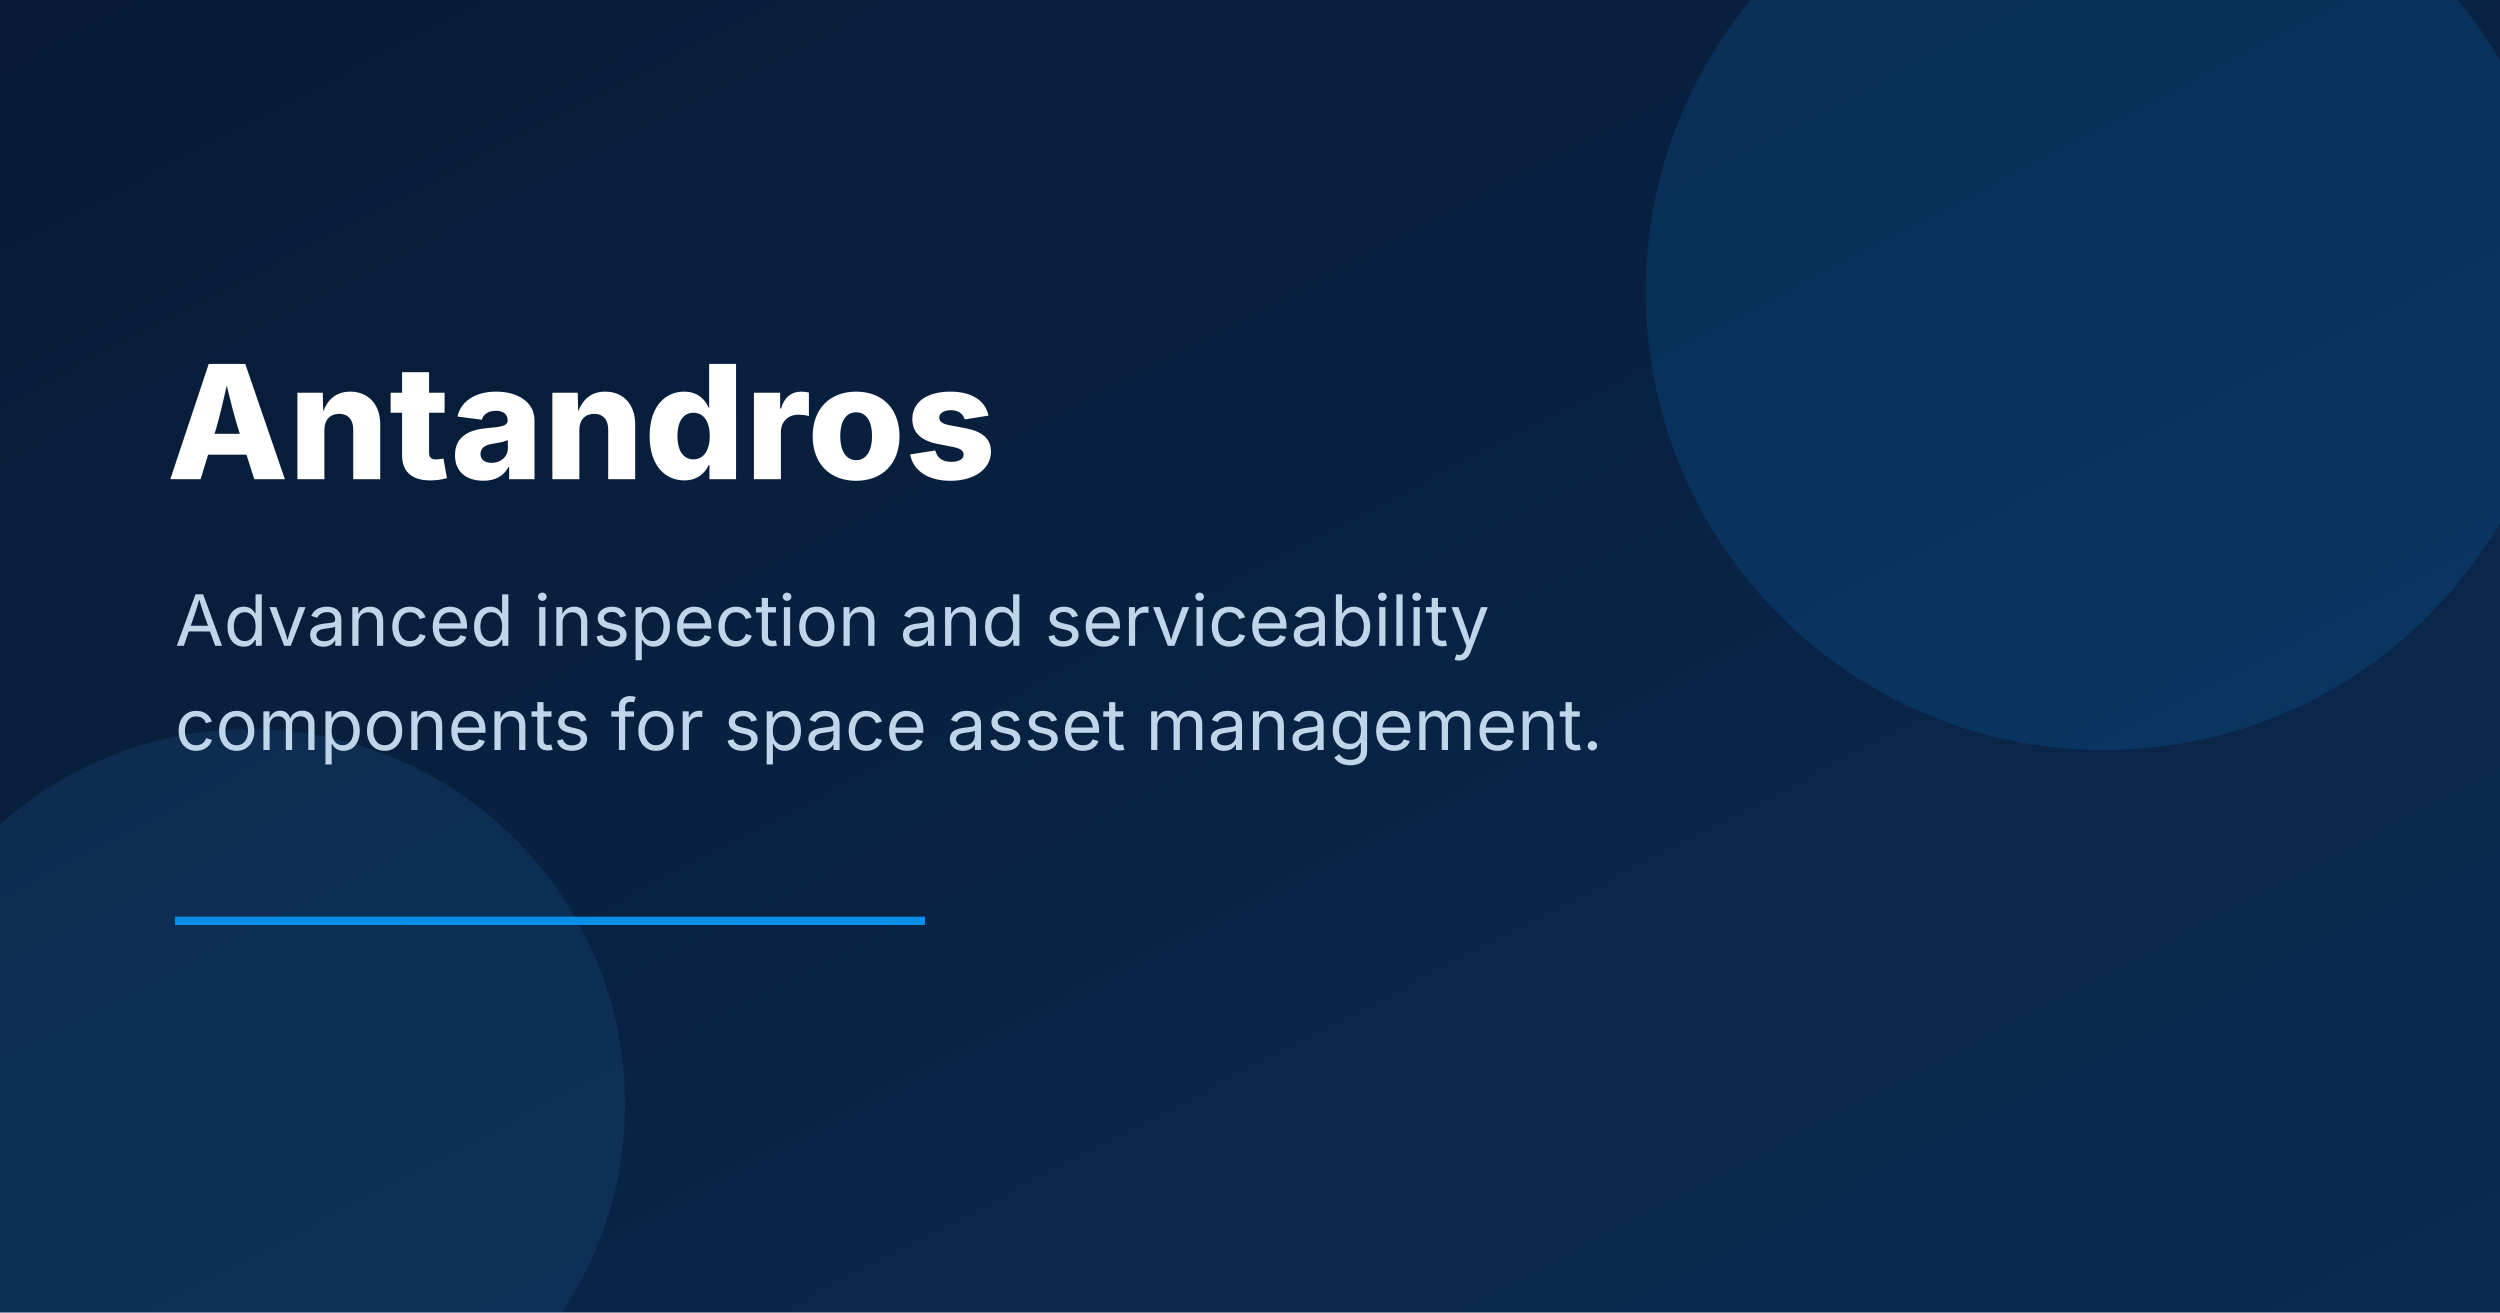
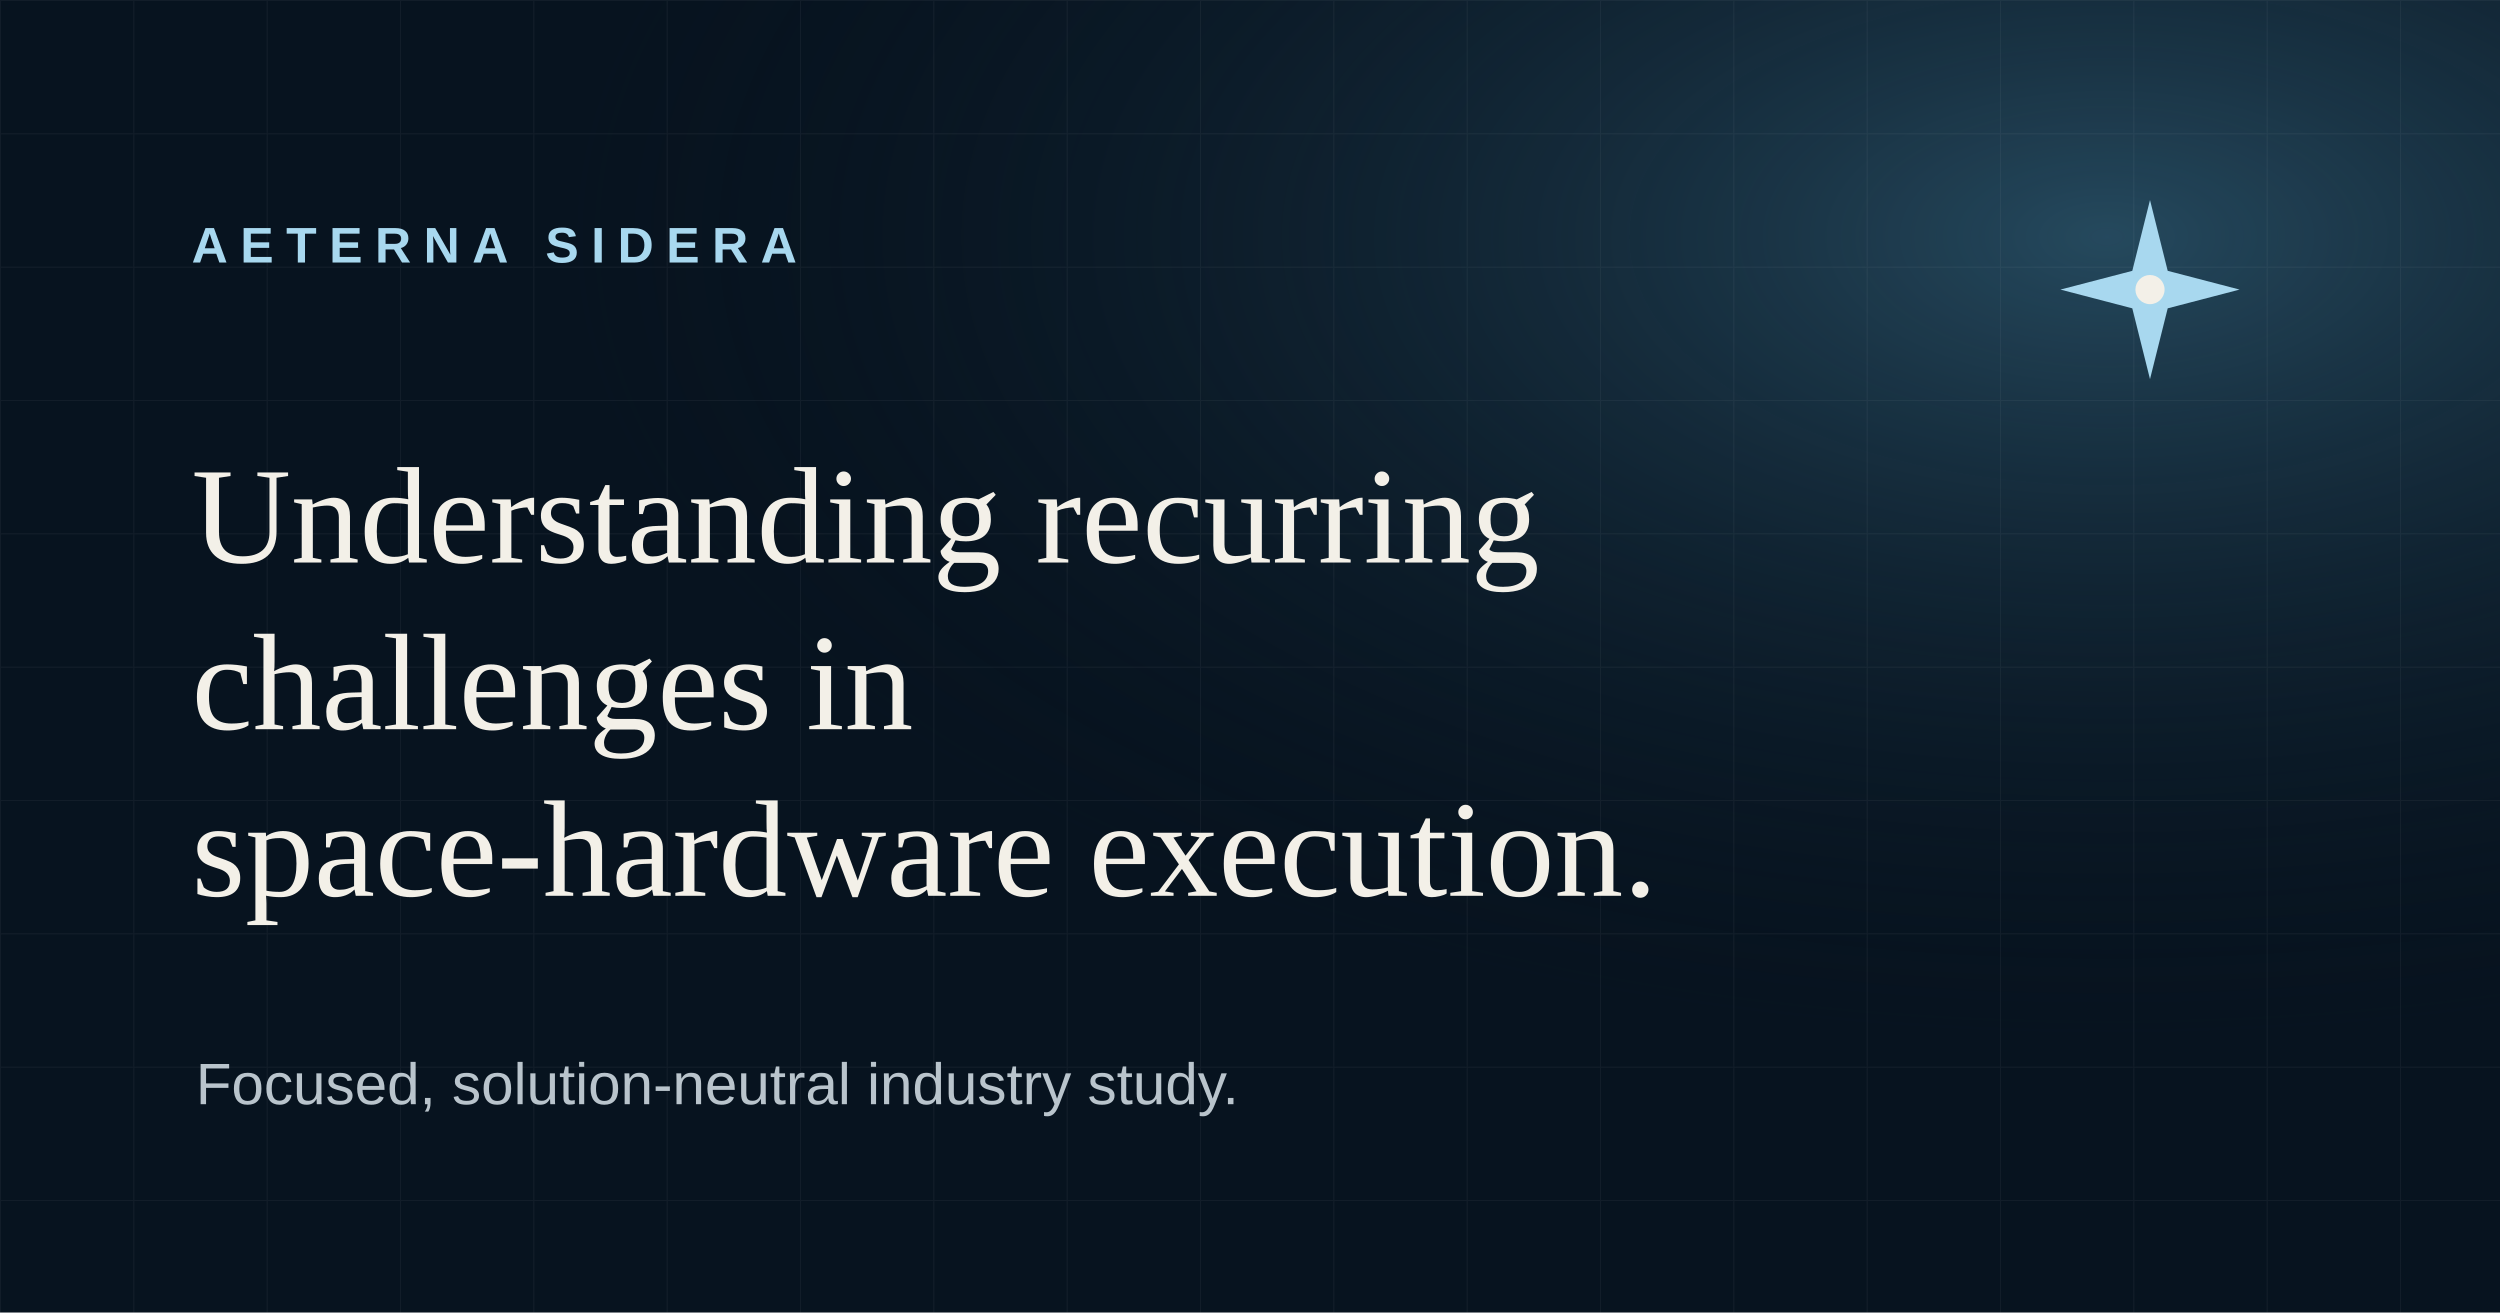
- <svg xmlns="http://www.w3.org/2000/svg" width="1200" height="630" viewBox="0 0 1200 630">
+ <svg xmlns="http://www.w3.org/2000/svg" width="1200" height="630" viewBox="0 0 1200 630" role="img" aria-labelledby="title description">
  <defs>
-     <linearGradient id="g" x1="0" y1="0" x2="1" y2="1">
-       <stop offset="0" stop-color="#061A33" />
-       <stop offset="1" stop-color="#0B2A52" />
-     </linearGradient>
+     <radialGradient id="glow" cx="84%" cy="18%" r="62%">
+       <stop offset="0" stop-color="#315e76" stop-opacity=".72" />
+       <stop offset="1" stop-color="#07131f" stop-opacity="0" />
+     </radialGradient>
+     <pattern id="grid" width="64" height="64" patternUnits="userSpaceOnUse">
+       <path d="M64 0H0V64" fill="none" stroke="#ffffff" stroke-opacity=".045" />
+     </pattern>
  </defs>
-   <rect width="1200" height="630" fill="url(#g)" />
-   <circle cx="1010" cy="140" r="220" fill="#0A8FE8" opacity="0.15" />
-   <circle cx="120" cy="530" r="180" fill="#39A6FF" opacity="0.10" />
-   <text x="80" y="230" fill="#FFFFFF" font-family="Inter, Arial, sans-serif" font-size="76" font-weight="800">Antandros</text>
-   <text x="84" y="310" fill="#BFD6EA" font-family="Inter, Arial, sans-serif" font-size="34">Advanced inspection and serviceability</text>
-   <text x="84" y="360" fill="#BFD6EA" font-family="Inter, Arial, sans-serif" font-size="34">components for space asset management.</text>
-   <rect x="84" y="440" width="360" height="4" fill="#0A8FE8" />
+   <rect width="1200" height="630" fill="#07131f" />
+   <rect width="1200" height="630" fill="url(#glow)" />
+   <rect width="1200" height="630" fill="url(#grid)" />
+   <path d="M1032 96l8.5 34 34.5 9-34.5 9-8.5 34-8.5-34-34.5-9 34.5-9 8.5-34z" fill="#a8d8ef" />
+   <circle cx="1032" cy="139" r="7" fill="#f3f0e8" />
+   <text x="92" y="126" fill="#a8d8ef" font-family="Arial, Helvetica, sans-serif" font-size="24" font-weight="700" letter-spacing="6">AETERNA SIDERA</text>
+   <text x="92" y="270" fill="#f3f0e8" font-family="Georgia, Times New Roman, serif" font-size="66">Understanding recurring</text>
+   <text x="92" y="350" fill="#f3f0e8" font-family="Georgia, Times New Roman, serif" font-size="66">challenges in</text>
+   <text x="92" y="430" fill="#f3f0e8" font-family="Georgia, Times New Roman, serif" font-size="66">space-hardware execution.</text>
+   <text x="94" y="530" fill="#b9c4cc" font-family="Arial, Helvetica, sans-serif" font-size="28">Focused, solution-neutral industry study.</text>
</svg>
